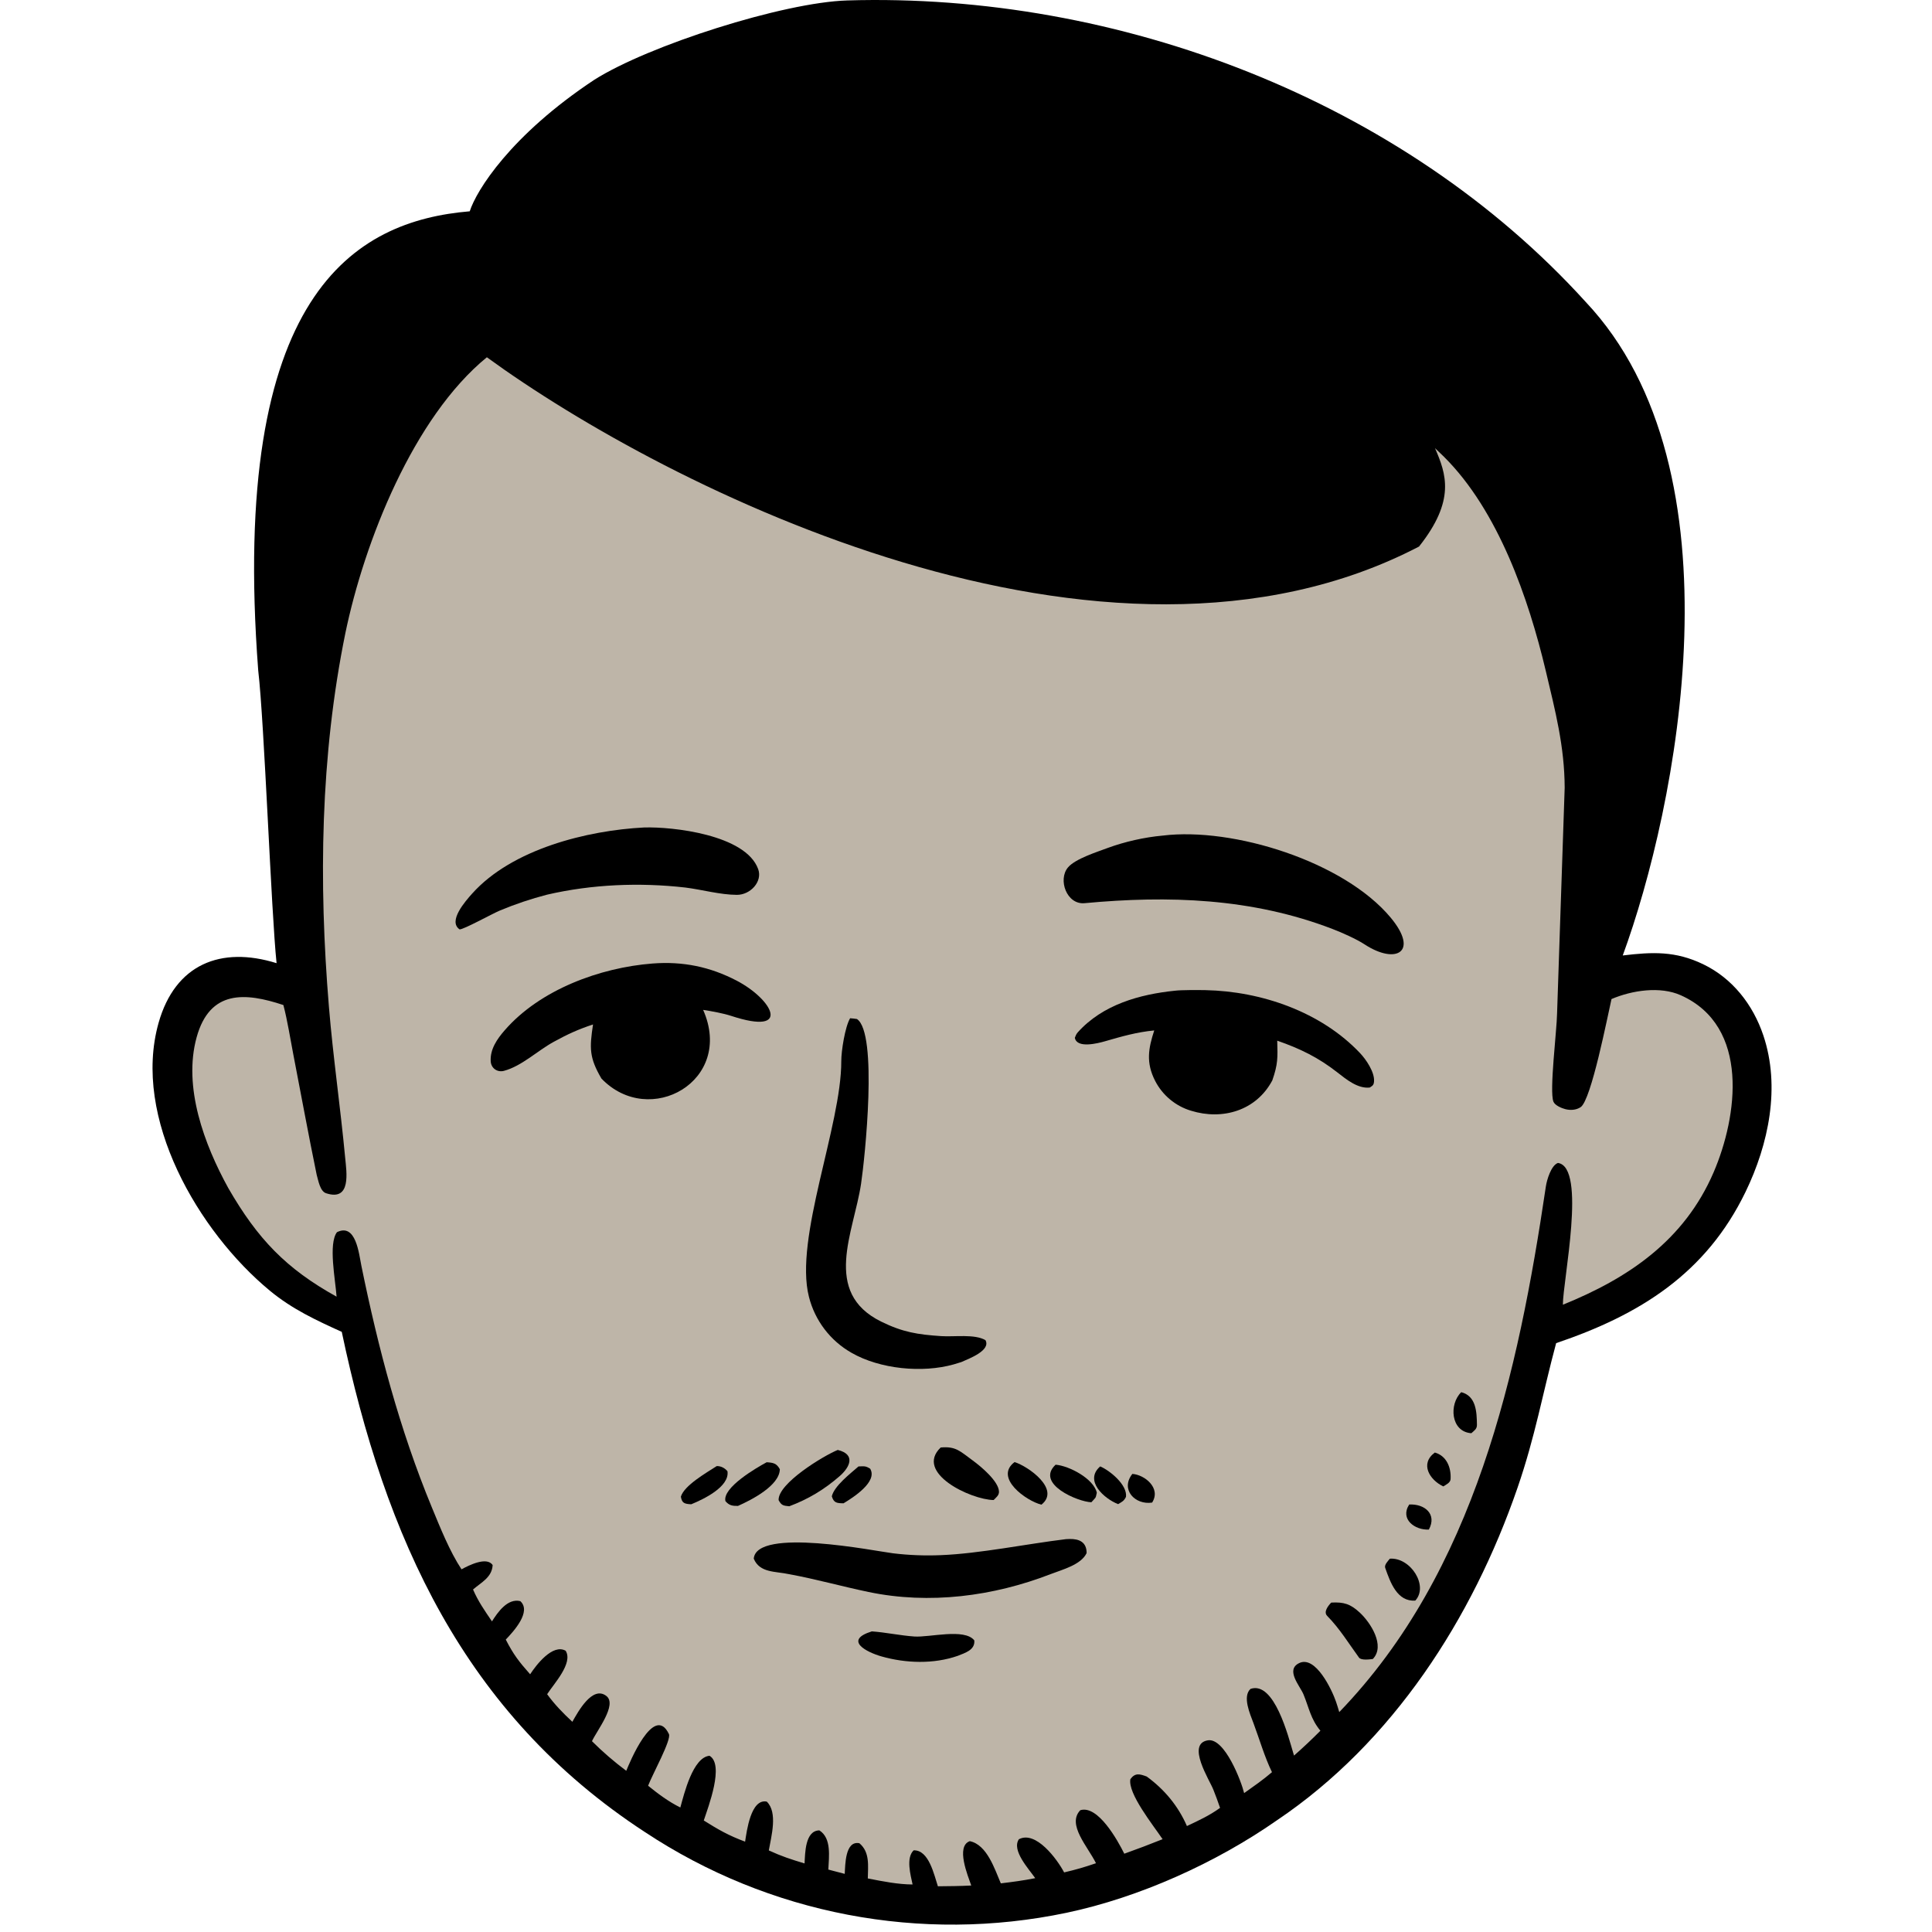
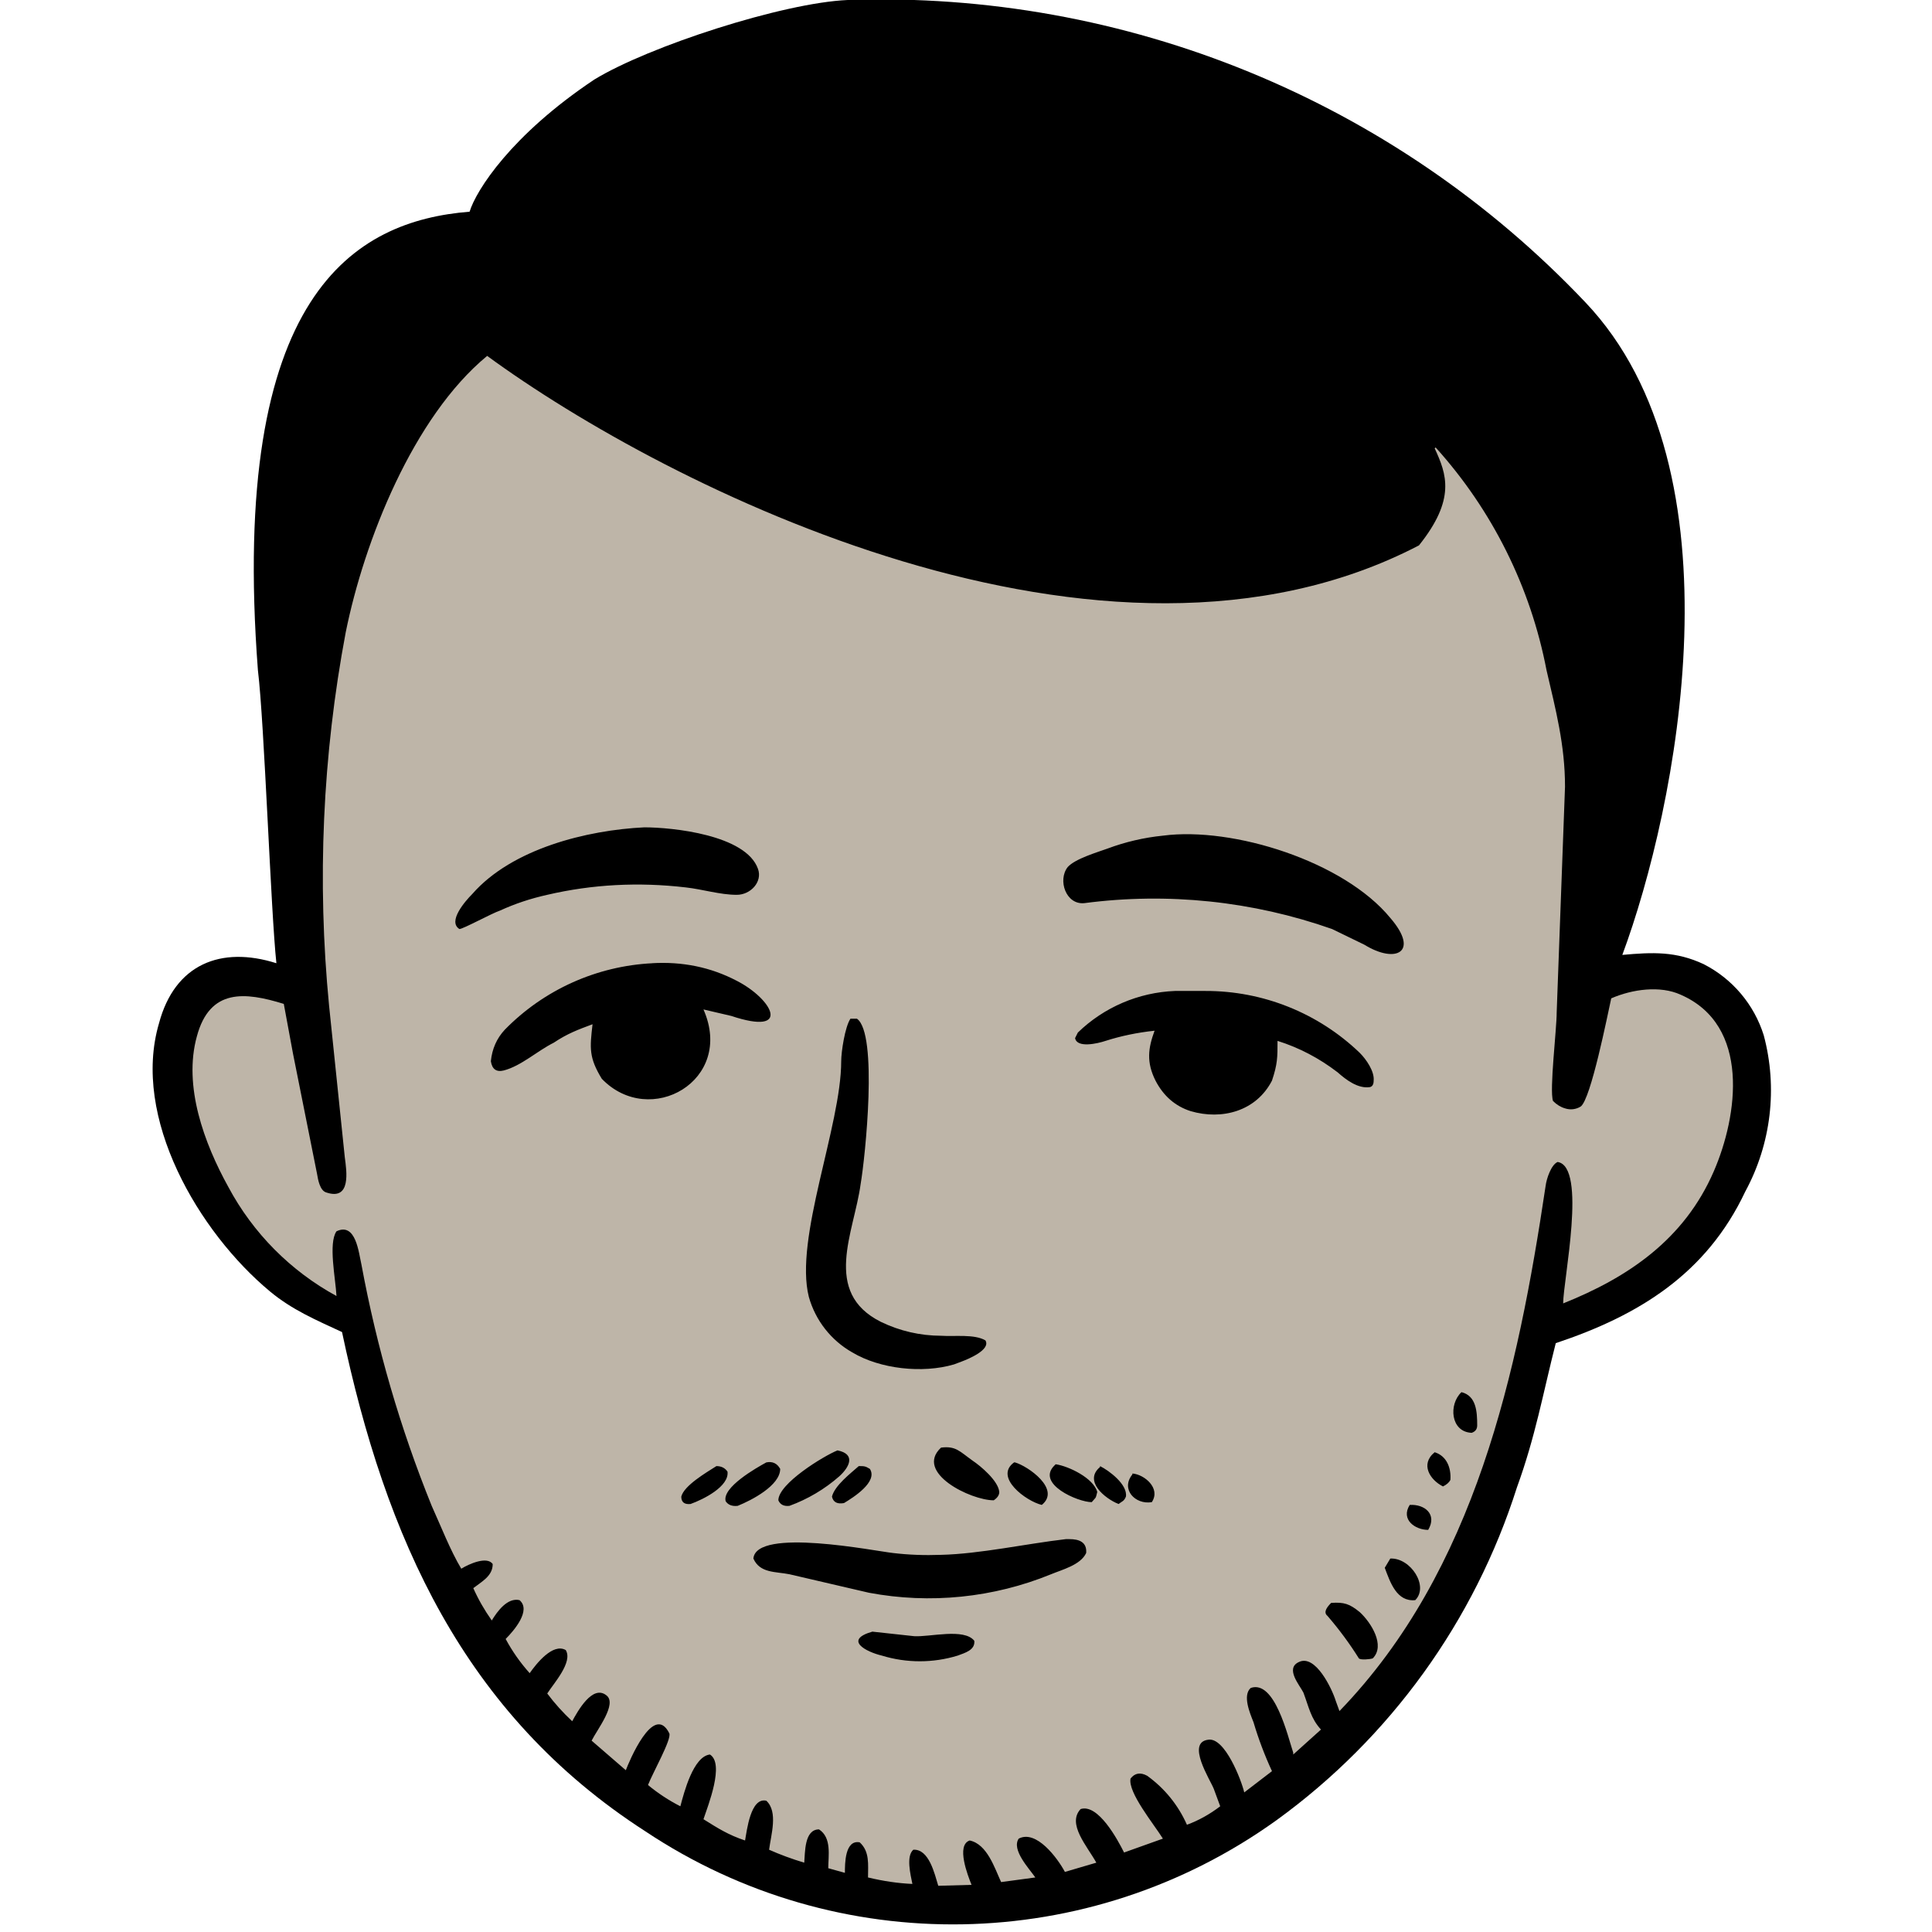
- <svg xmlns="http://www.w3.org/2000/svg" width="200" height="200" viewBox="0 0 176 209" fill="none">
-   <path d="M75.162 0.047C68.227 0.255 53.666 4.911 47.795 8.628C38.727 14.634 35.03 20.617 34.315 22.858C21.878 23.906 8.342 31.742 11.433 72.52C12.1 78.203 12.835 98.655 13.419 104.194C7.387 102.316 2.441 104.311 0.654 110.654C-2.244 120.938 4.983 133.26 12.695 139.627C15.108 141.619 17.696 142.822 20.471 144.078C25.151 166.26 33.616 185.376 53.273 198.194C66.698 207.084 83.126 210.227 98.886 206.919C106.774 205.255 115.044 201.519 121.636 196.917C134.167 188.485 142.787 175.091 147.661 160.95C149.583 155.375 150.371 150.761 151.84 145.299C160.881 142.242 168.051 137.778 172.334 128.928C174.828 123.774 176.129 117.572 174.251 111.997C173.135 108.686 170.924 105.842 167.753 104.313C164.745 102.863 162.266 102.974 159.046 103.361C164.896 87.412 172.283 50.942 155.035 32.659C135.199 10.79 104.417 -0.833 75.162 0.047Z" fill="black" />
-   <path d="M138.738 48.483C139.942 51.263 140.982 54.12 137.007 59.125C103.089 76.791 55.648 52.835 36.168 38.648C28.205 45.158 22.909 58.62 20.86 68.496C18.15 81.789 17.966 95.427 19.082 108.908C19.535 114.375 20.327 119.785 20.841 125.256C20.983 126.775 21.531 129.986 18.774 129.082C18.112 128.865 17.932 127.677 17.757 127.081C16.867 122.765 16.071 118.403 15.231 114.073C14.903 112.386 14.589 110.355 14.155 108.723C10.041 107.355 6.196 107.047 4.771 112.212C3.283 117.608 5.61 123.831 8.195 128.522C11.373 134.033 14.456 137.248 19.911 140.271C19.78 138.422 19.003 134.552 19.952 133.296C22.004 132.279 22.326 135.619 22.592 136.924C24.407 145.813 26.728 154.626 30.2 163.025C31.112 165.23 32.123 167.787 33.426 169.766C34.217 169.333 36.167 168.353 36.794 169.309C36.718 170.648 35.556 171.179 34.672 171.949C35.231 173.239 35.931 174.238 36.721 175.397C37.345 174.408 38.409 172.872 39.787 173.208C41.029 174.34 39.059 176.482 38.213 177.367C39.057 179.004 39.626 179.735 40.85 181.12C41.502 180.116 43.287 177.783 44.693 178.575C45.526 179.921 43.405 182.152 42.689 183.276C43.502 184.396 44.405 185.316 45.416 186.261C46.017 185.204 47.585 182.289 49.1 183.471C50.294 184.403 48.068 187.208 47.538 188.358C48.697 189.513 49.937 190.585 51.248 191.562L51.258 191.538C51.54 190.845 54.239 184.199 55.862 187.586C56.155 188.199 54.077 191.95 53.61 193.177C54.694 194.053 55.84 194.914 57.098 195.53C57.512 194.031 58.455 190.105 60.255 189.936C61.877 190.894 60.132 195.424 59.633 196.936C61.236 197.943 62.329 198.567 64.104 199.226C64.279 198.1 64.72 194.549 66.446 194.894C67.66 196.061 66.936 198.643 66.669 200.174C68.036 200.806 69.085 201.148 70.535 201.582C70.601 200.476 70.585 198.034 72.138 198.007C73.475 198.852 73.167 200.856 73.108 202.247L74.882 202.711C74.941 201.751 74.917 199.087 76.467 199.397C77.62 200.366 77.398 201.839 77.378 203.206L77.493 203.228C79.024 203.53 80.668 203.853 82.222 203.859C82.009 202.851 81.484 200.99 82.334 200.167C83.993 200.102 84.552 202.845 84.959 204.055C86.167 204.042 87.36 204.036 88.567 203.971C88.203 202.905 86.868 199.731 88.409 199.173C90.27 199.552 91.099 202.184 91.767 203.738C93.098 203.578 94.177 203.434 95.489 203.176C94.782 202.16 92.908 200.166 93.721 198.966C95.555 197.997 97.859 201.117 98.616 202.553C99.93 202.244 100.783 201.998 102.061 201.56C101.195 199.783 98.884 197.37 100.362 195.826C102.273 195.237 104.404 199.076 105.124 200.531C106.515 200.035 107.896 199.51 109.267 198.96C108.23 197.417 105.492 194.022 105.782 192.466C106.296 191.755 106.789 191.9 107.55 192.181C109.467 193.578 110.951 195.363 111.899 197.538C113.181 196.93 114.325 196.412 115.484 195.572C115.26 194.891 114.984 194.185 114.764 193.619L114.755 193.597C114.353 192.559 111.802 188.645 114.165 188.265C115.993 187.972 117.798 192.746 118.088 193.975C119.132 193.233 120.127 192.546 121.1 191.71C120.302 190.067 119.741 188.128 119.098 186.405C118.725 185.407 117.885 183.532 118.775 182.703C121.356 181.808 122.878 187.9 123.398 189.622L123.486 189.914C124.468 189.051 125.419 188.156 126.339 187.227C125.285 185.959 125.114 184.767 124.509 183.295C124.135 182.382 122.525 180.649 124.038 179.912C125.808 179.049 127.577 182.778 128.028 184.09C128.153 184.462 128.271 184.836 128.378 185.212C143.055 170.019 147.75 148.452 150.728 128.352C150.833 127.645 151.296 126.061 152.038 125.805C155.158 126.265 152.561 138.559 152.57 141.142C159.618 138.288 165.698 134.215 168.881 126.806C171.456 120.811 172.852 111.027 165.32 107.663C163.093 106.669 160.067 107.123 157.83 108.075C157.403 109.926 155.642 118.99 154.495 119.766C154.014 120.091 153.381 120.128 152.829 119.984C152.431 119.881 151.712 119.585 151.547 119.176C151.089 118.047 151.915 111.468 151.941 109.638L152.764 85.212C152.748 80.745 151.745 76.905 150.728 72.613C148.86 64.735 145.574 55.243 139.709 49.415C139.39 49.099 139.066 48.789 138.738 48.483Z" fill="#BEB5A8" />
-   <path d="M54.088 104.231C57.376 103.979 60.316 104.582 63.206 106.093C67.074 108.116 69.221 112.069 62.62 109.904C61.725 109.611 60.496 109.393 59.564 109.247C62.962 116.938 53.755 122.093 48.56 116.673C47.241 114.413 47.265 113.397 47.652 110.824C46.038 111.36 44.928 111.866 43.394 112.707C41.639 113.668 39.941 115.329 38.011 115.844C37.314 116.029 36.625 115.575 36.583 114.802C36.511 113.494 37.278 112.392 38.103 111.448C41.925 107.05 48.421 104.672 54.088 104.231Z" fill="black" />
-   <path d="M110.595 107.174C111.25 107.087 113.166 107.097 113.89 107.111C119.952 107.232 126.41 109.458 130.637 113.934C131.264 114.597 132.212 115.966 132.141 116.979C132.111 117.416 131.953 117.457 131.681 117.647C130.388 117.793 129.147 116.771 128.178 116.014C126.104 114.391 124.145 113.44 121.669 112.578C121.719 114.435 121.75 115.106 121.136 116.876C119.397 120.151 115.748 121.21 112.346 120.157C110.658 119.651 109.253 118.479 108.452 116.91C107.454 114.949 107.727 113.421 108.363 111.471C106.457 111.655 104.885 112.11 103.061 112.636C102.245 112.871 99.994 113.447 99.773 112.266C99.85 112.06 99.934 111.854 100.083 111.686C102.783 108.666 106.819 107.561 110.595 107.174Z" fill="black" />
-   <path d="M109.267 90.394C116.909 89.452 128.884 93.206 133.932 99.256C137.062 103.009 134.498 104.382 131.109 102.155C130.264 101.599 128.628 100.864 127.639 100.492C118.925 97.144 109.898 96.856 100.828 97.704C98.891 97.885 97.924 95.162 99.026 93.843C99.818 92.897 102.199 92.159 103.344 91.725C105.165 91.057 107.285 90.573 109.267 90.394Z" fill="black" />
-   <path d="M75.464 110.152C75.707 110.163 75.96 110.204 76.202 110.235C78.489 111.753 77.061 125.295 76.649 128.055C75.866 133.3 72.4 139.803 78.824 142.968C81.149 144.113 82.768 144.371 85.336 144.54C86.752 144.634 88.941 144.29 90.106 144.976C90.714 146.092 88.321 146.977 87.494 147.346C87.219 147.436 86.943 147.52 86.665 147.599C83.288 148.55 78.696 148.114 75.615 146.342C73.316 145.036 71.651 142.847 71.008 140.283C69.398 133.97 74.53 121.762 74.508 114.787C74.505 113.705 74.911 111.086 75.464 110.152Z" fill="black" />
-   <path d="M53.181 89.515C56.208 89.419 64.18 90.281 65.521 94.028C66.004 95.378 64.672 96.811 63.209 96.803C61.392 96.794 59.467 96.243 57.65 96.013C52.675 95.447 47.531 95.661 42.676 96.784C40.938 97.234 39.234 97.807 37.577 98.499C36.74 98.85 33.647 100.562 33.22 100.539C31.922 99.663 33.847 97.481 34.587 96.656C38.903 91.847 47.024 89.828 53.181 89.515Z" fill="black" />
-   <path d="M98.817 166.501C98.948 166.494 99.079 166.49 99.21 166.485C100.26 166.465 101.055 166.83 101.048 168.01C100.441 169.282 98.442 169.787 97.171 170.279C90.943 172.693 84.037 173.59 77.458 172.218C74.582 171.619 71.77 170.824 68.876 170.294C67.373 169.965 65.685 170.171 65.039 168.614C65.323 165.191 78.157 167.791 80.096 168.031C81.811 168.239 83.539 168.306 85.265 168.234C89.456 168.071 94.541 167.02 98.817 166.501Z" fill="black" />
-   <path d="M77.812 176.48C79.324 176.586 80.87 176.927 82.411 177.034C84.051 177.149 87.842 176.112 88.898 177.454C88.998 178.496 87.897 178.806 87.106 179.126C84.495 180.034 81.509 179.937 78.871 179.192C77.218 178.724 74.738 177.434 77.812 176.48Z" fill="black" />
-   <path d="M85.262 156.587C86.909 156.437 87.358 156.992 88.735 157.996C89.6 158.627 91.539 160.236 91.569 161.364C91.579 161.769 91.259 161.99 90.989 162.271C88.512 162.231 82.401 159.331 85.262 156.587Z" fill="black" />
-   <path d="M74.128 156.852C76.098 157.337 75.445 158.718 74.323 159.694C72.657 161.143 70.938 162.176 68.88 162.946C68.217 162.881 68.038 162.851 67.728 162.282C67.646 160.476 72.58 157.479 74.128 156.852Z" fill="black" />
-   <path d="M127.509 173.365C128.865 173.29 129.583 173.507 130.596 174.446C131.762 175.525 133.389 178.038 132.011 179.466C131.668 179.514 130.745 179.634 130.514 179.316C129.387 177.768 128.433 176.187 127.075 174.808C126.646 174.375 127.173 173.716 127.509 173.365Z" fill="black" />
-   <path d="M66.435 158.184C67.136 158.228 67.501 158.285 67.861 158.933C67.837 160.711 64.781 162.266 63.33 162.908C62.73 162.912 62.382 162.865 61.975 162.389C61.637 160.922 65.324 158.787 66.435 158.184Z" fill="black" />
-   <path d="M97.693 158.449C99.141 158.563 101.805 159.949 102.152 161.48C102.005 162.158 102.067 161.935 101.563 162.511C100.109 162.47 95.474 160.516 97.693 158.449Z" fill="black" />
-   <path d="M93.254 158.164C94.73 158.626 98.257 161.104 96.161 162.772C94.545 162.385 90.997 159.863 93.254 158.164Z" fill="black" />
-   <path d="M133.853 168.615C136.1 168.459 138.068 171.57 136.603 173.149C134.653 173.286 133.909 171.21 133.347 169.603C133.234 169.28 133.658 168.856 133.853 168.615Z" fill="black" />
-   <path d="M61.033 158.599C61.481 158.581 61.917 158.814 62.196 159.155C62.448 160.844 59.574 162.199 58.276 162.729C57.529 162.693 57.269 162.597 57.156 161.906C57.513 160.691 59.922 159.317 61.033 158.599Z" fill="black" />
-   <path d="M76.372 158.636C77.004 158.617 77.119 158.566 77.631 158.878C78.483 160.294 75.774 162.008 74.753 162.624C74.004 162.617 73.695 162.569 73.484 161.865C73.758 160.74 75.469 159.428 76.372 158.636Z" fill="black" />
-   <path d="M141.577 150.602C143.184 151.024 143.256 152.723 143.272 154.152C143.278 154.59 142.96 154.775 142.666 155.043C140.419 154.884 140.238 151.891 141.577 150.602Z" fill="black" />
-   <path d="M102.519 158.633C103.558 159.076 105.472 160.629 105.307 161.925C105.084 162.388 104.895 162.446 104.455 162.714C102.955 162.132 100.742 160.174 102.519 158.633Z" fill="black" />
-   <path d="M105.995 159.445C107.309 159.529 109.138 160.969 108.134 162.546C106.307 162.831 104.658 161.147 105.995 159.445Z" fill="black" />
-   <path d="M138.718 157.133C139.99 157.488 140.498 158.758 140.421 160.012C140.398 160.402 139.934 160.603 139.637 160.798C138.171 160.112 137.059 158.358 138.718 157.133Z" fill="black" />
-   <path d="M135.946 162.755C137.598 162.665 138.98 163.78 138.072 165.465C136.586 165.548 134.91 164.357 135.946 162.755Z" fill="black" />
+ <svg xmlns="http://www.w3.org/2000/svg" width="200" height="200" fill="none" viewBox="0 0 176 209">
+   <path fill="#000" d="M75.2 0c-7 .3-21.5 5-27.4 8.6-9 6-12.8 12-13.5 14.3-12.4 1-26 8.8-22.9 49.6.7 5.7 1.4 26.2 2 31.7-6-1.9-11 .1-12.7 6.5-3 10.2 4.3 22.6 12 29 2.4 2 5 3.1 7.8 4.4 4.7 22.2 13.1 41.3 32.8 54a60 60 0 0 0 68.3-1.2 71 71 0 0 0 26-36c2-5.5 2.8-10.1 4.2-15.6 9-3 16.3-7.5 20.5-16.4a23 23 0 0 0 2-16.9 13 13 0 0 0-6.5-7.7c-3-1.4-5.5-1.3-8.8-1 5.9-15.9 13.3-52.4-4-70.6A105 105 0 0 0 75.2 0" />
+   <path fill="#beb5a8" d="M138.7 48.5C140 51.3 141 54 137 59c-34 17.7-81.4-6.3-100.8-20.5-8 6.6-13.3 20-15.3 29.9a143 143 0 0 0-1.8 40.4l1.7 16.4c.2 1.5.7 4.7-2 3.8-.7-.2-.9-1.4-1-2l-2.6-13-1-5.4c-4.2-1.3-8-1.7-9.4 3.5-1.5 5.4.8 11.6 3.4 16.3a29 29 0 0 0 11.7 11.8c-.1-1.9-.9-5.7 0-7 2.1-1 2.4 2.3 2.7 3.6q2.5 13.5 7.6 26.1c1 2.2 2 4.8 3.2 6.8.8-.5 2.8-1.4 3.4-.5 0 1.3-1.2 1.9-2.1 2.6q.8 1.8 2 3.5c.6-1 1.7-2.5 3-2.2 1.3 1.1-.6 3.3-1.5 4.2a19 19 0 0 0 2.6 3.7c.7-1 2.5-3.3 3.9-2.5.8 1.3-1.3 3.6-2 4.7q1.2 1.6 2.7 3c.6-1.1 2.2-4 3.7-2.8 1.2.9-1 3.7-1.6 4.9l3.7 3.2c.3-.8 3-7.4 4.7-4 .3.6-1.8 4.3-2.3 5.6a19 19 0 0 0 3.5 2.3c.4-1.5 1.4-5.4 3.2-5.6 1.6 1-.2 5.5-.7 7 1.6 1 2.7 1.7 4.5 2.3.2-1.1.6-4.7 2.3-4.3 1.3 1.2.5 3.7.3 5.3q1.8.8 3.8 1.4c.1-1.1 0-3.6 1.6-3.6 1.4.9 1 2.9 1 4.2l1.8.5c0-1 0-3.6 1.6-3.3 1.1 1 .9 2.4.9 3.8q2.5.6 4.8.7c-.2-1-.7-3 .1-3.7 1.7-.1 2.3 2.6 2.7 3.9l3.6-.1c-.4-1-1.7-4.3-.2-4.8 1.9.4 2.7 3 3.4 4.5l3.7-.5c-.7-1-2.6-3-1.8-4.2 1.9-1 4.2 2.1 5 3.6l3.4-1c-1-1.8-3.2-4.2-1.7-5.8 1.9-.6 4 3.3 4.7 4.7l4.2-1.5c-1-1.6-3.8-5-3.5-6.5q.7-.9 1.8-.3a13 13 0 0 1 4.3 5.3q1.9-.7 3.6-2l-.7-1.9c-.4-1-3-5-.6-5.3 1.8-.3 3.6 4.4 3.9 5.7l3-2.3q-1.2-2.6-2-5.3c-.4-1-1.2-2.9-.3-3.7 2.6-.9 4 5.2 4.6 7v.2l3-2.7c-1.1-1.2-1.3-2.4-1.9-4-.4-.8-2-2.6-.5-3.3 1.8-.9 3.6 2.9 4 4.2l.4 1.1c14.7-15.2 19.3-36.7 22.3-56.8.1-.8.6-2.3 1.3-2.6 3.2.5.6 12.8.6 15.3 7-2.8 13.1-6.9 16.3-14.3 2.6-6 4-15.8-3.6-19.1-2.2-1-5.2-.6-7.5.4-.4 1.8-2.2 10.9-3.3 11.7a2 2 0 0 1-1.7.2q-.7-.2-1.3-.8c-.4-1.2.4-7.7.4-9.6l.9-24.4c0-4.5-1-8.3-2-12.6a50 50 0 0 0-12-24.1" />
+   <path fill="#000" d="M54 104.2q5-.3 9.2 1.9c3.9 2 6 6-.6 3.8l-3-.7c3.4 7.7-5.8 12.9-11 7.5-1.4-2.3-1.3-3.3-1-5.9-1.6.6-2.7 1-4.2 2-1.8.9-3.5 2.5-5.4 3q-1.2.3-1.4-1 .2-2 1.5-3.4a24 24 0 0 1 16-7.2m56.5 3h3.3a24 24 0 0 1 16.7 6.7c.7.7 1.6 2 1.5 3q0 .6-.4.7c-1.3.2-2.6-.8-3.5-1.6q-3-2.3-6.5-3.4c0 1.8 0 2.5-.6 4.3-1.7 3.3-5.4 4.3-8.8 3.3q-2.5-.8-3.8-3.3c-1-2-.8-3.5-.1-5.4q-2.8.3-5.3 1.1c-.9.3-3.1.8-3.3-.3l.3-.6a16 16 0 0 1 10.5-4.5m-1.3-16.8c7.6-1 19.6 2.8 24.6 8.9 3.2 3.7.6 5-2.8 2.9l-3.5-1.7a58 58 0 0 0-26.8-2.8c-2 .2-2.9-2.5-1.8-3.9.8-.9 3.2-1.6 4.3-2a24 24 0 0 1 6-1.4m-33.8 19.8h.7c2.3 1.6.9 15 .4 17.9-.7 5.2-4.2 11.7 2.2 14.9a15 15 0 0 0 6.5 1.5c1.5.1 3.6-.2 4.8.5.6 1-1.8 2-2.6 2.3l-.8.3c-3.4 1-8 .5-11-1.3a10 10 0 0 1-4.7-6c-1.6-6.3 3.5-18.5 3.5-25.5 0-1 .4-3.7 1-4.6M53.2 89.5c3 0 11 .8 12.3 4.5.5 1.4-.8 2.8-2.3 2.8-1.8 0-3.7-.6-5.5-.8q-7.7-.9-15 .8-2.7.6-5.1 1.7c-.9.3-4 2-4.4 2-1.3-.8.6-3 1.4-3.8 4.3-4.9 12.4-6.9 18.6-7.2m45.6 77h.4c1 0 1.9.3 1.8 1.5-.6 1.3-2.6 1.8-3.8 2.3a35 35 0 0 1-19.7 2l-8.6-2c-1.5-.3-3.2-.1-3.9-1.7.3-3.4 13.2-.8 15.1-.6q2.5.3 5.2.2c4.2-.1 9.2-1.2 13.5-1.7m-21 10 4.6.5c1.7.1 5.4-.9 6.5.5.1 1-1 1.3-1.8 1.6a14 14 0 0 1-8.2 0c-1.7-.4-4.2-1.7-1-2.6m7.4-19.9c1.6-.2 2 .4 3.4 1.4.9.6 2.8 2.2 2.9 3.4q0 .5-.6.9c-2.5 0-8.6-3-5.7-5.7m-11.2.3c2 .4 1.3 1.8.2 2.8a17 17 0 0 1-5.4 3.2q-.9.1-1.2-.6c0-1.8 4.9-4.8 6.4-5.4m53.4 16.5c1.4-.1 2 .1 3.1 1 1.2 1.1 2.8 3.6 1.4 5-.3.1-1.3.2-1.5 0q-1.5-2.4-3.4-4.6c-.5-.4 0-1 .4-1.4m-61.1-15.2q1-.2 1.5.7c0 1.8-3.1 3.4-4.6 4q-.9.1-1.3-.5c-.4-1.5 3.3-3.6 4.4-4.2m31.3.2c1.4.2 4.1 1.5 4.5 3-.2.8-.1.5-.6 1.1-1.5 0-6.1-2-4-4m-4.3-.3c1.4.4 5 2.9 2.9 4.6-1.7-.4-5.2-3-3-4.6m40.7 10.4c2.2-.1 4.2 3 2.7 4.5-2 .2-2.7-1.9-3.3-3.5zm-72.9-10q.8 0 1.2.6c.2 1.6-2.6 3-4 3.5q-1 .1-1-.8c.3-1.2 2.7-2.6 3.8-3.3m15.4 0c.6 0 .7 0 1.2.3.9 1.4-1.8 3.1-2.8 3.7q-1.1.2-1.3-.7c.3-1.2 2-2.5 2.9-3.3m65.2-8c1.6.4 1.7 2.1 1.7 3.6q0 .6-.6.8c-2.3-.1-2.5-3.1-1.1-4.4" />
+   <path fill="#000" d="M102.5 158.6c1 .5 3 2 2.8 3.3-.2.5-.4.5-.8.8-1.5-.6-3.8-2.5-2-4m3.5.7c1.3.1 3.1 1.6 2.1 3.1-1.8.3-3.4-1.4-2.1-3m32.7-2.4c1.3.4 1.8 1.7 1.7 3q-.2.4-.8.7c-1.4-.7-2.5-2.4-.9-3.7m-2.7 5.7c1.6-.1 3 1 2 2.7-1.4 0-3-1.1-2-2.7" />
</svg>
